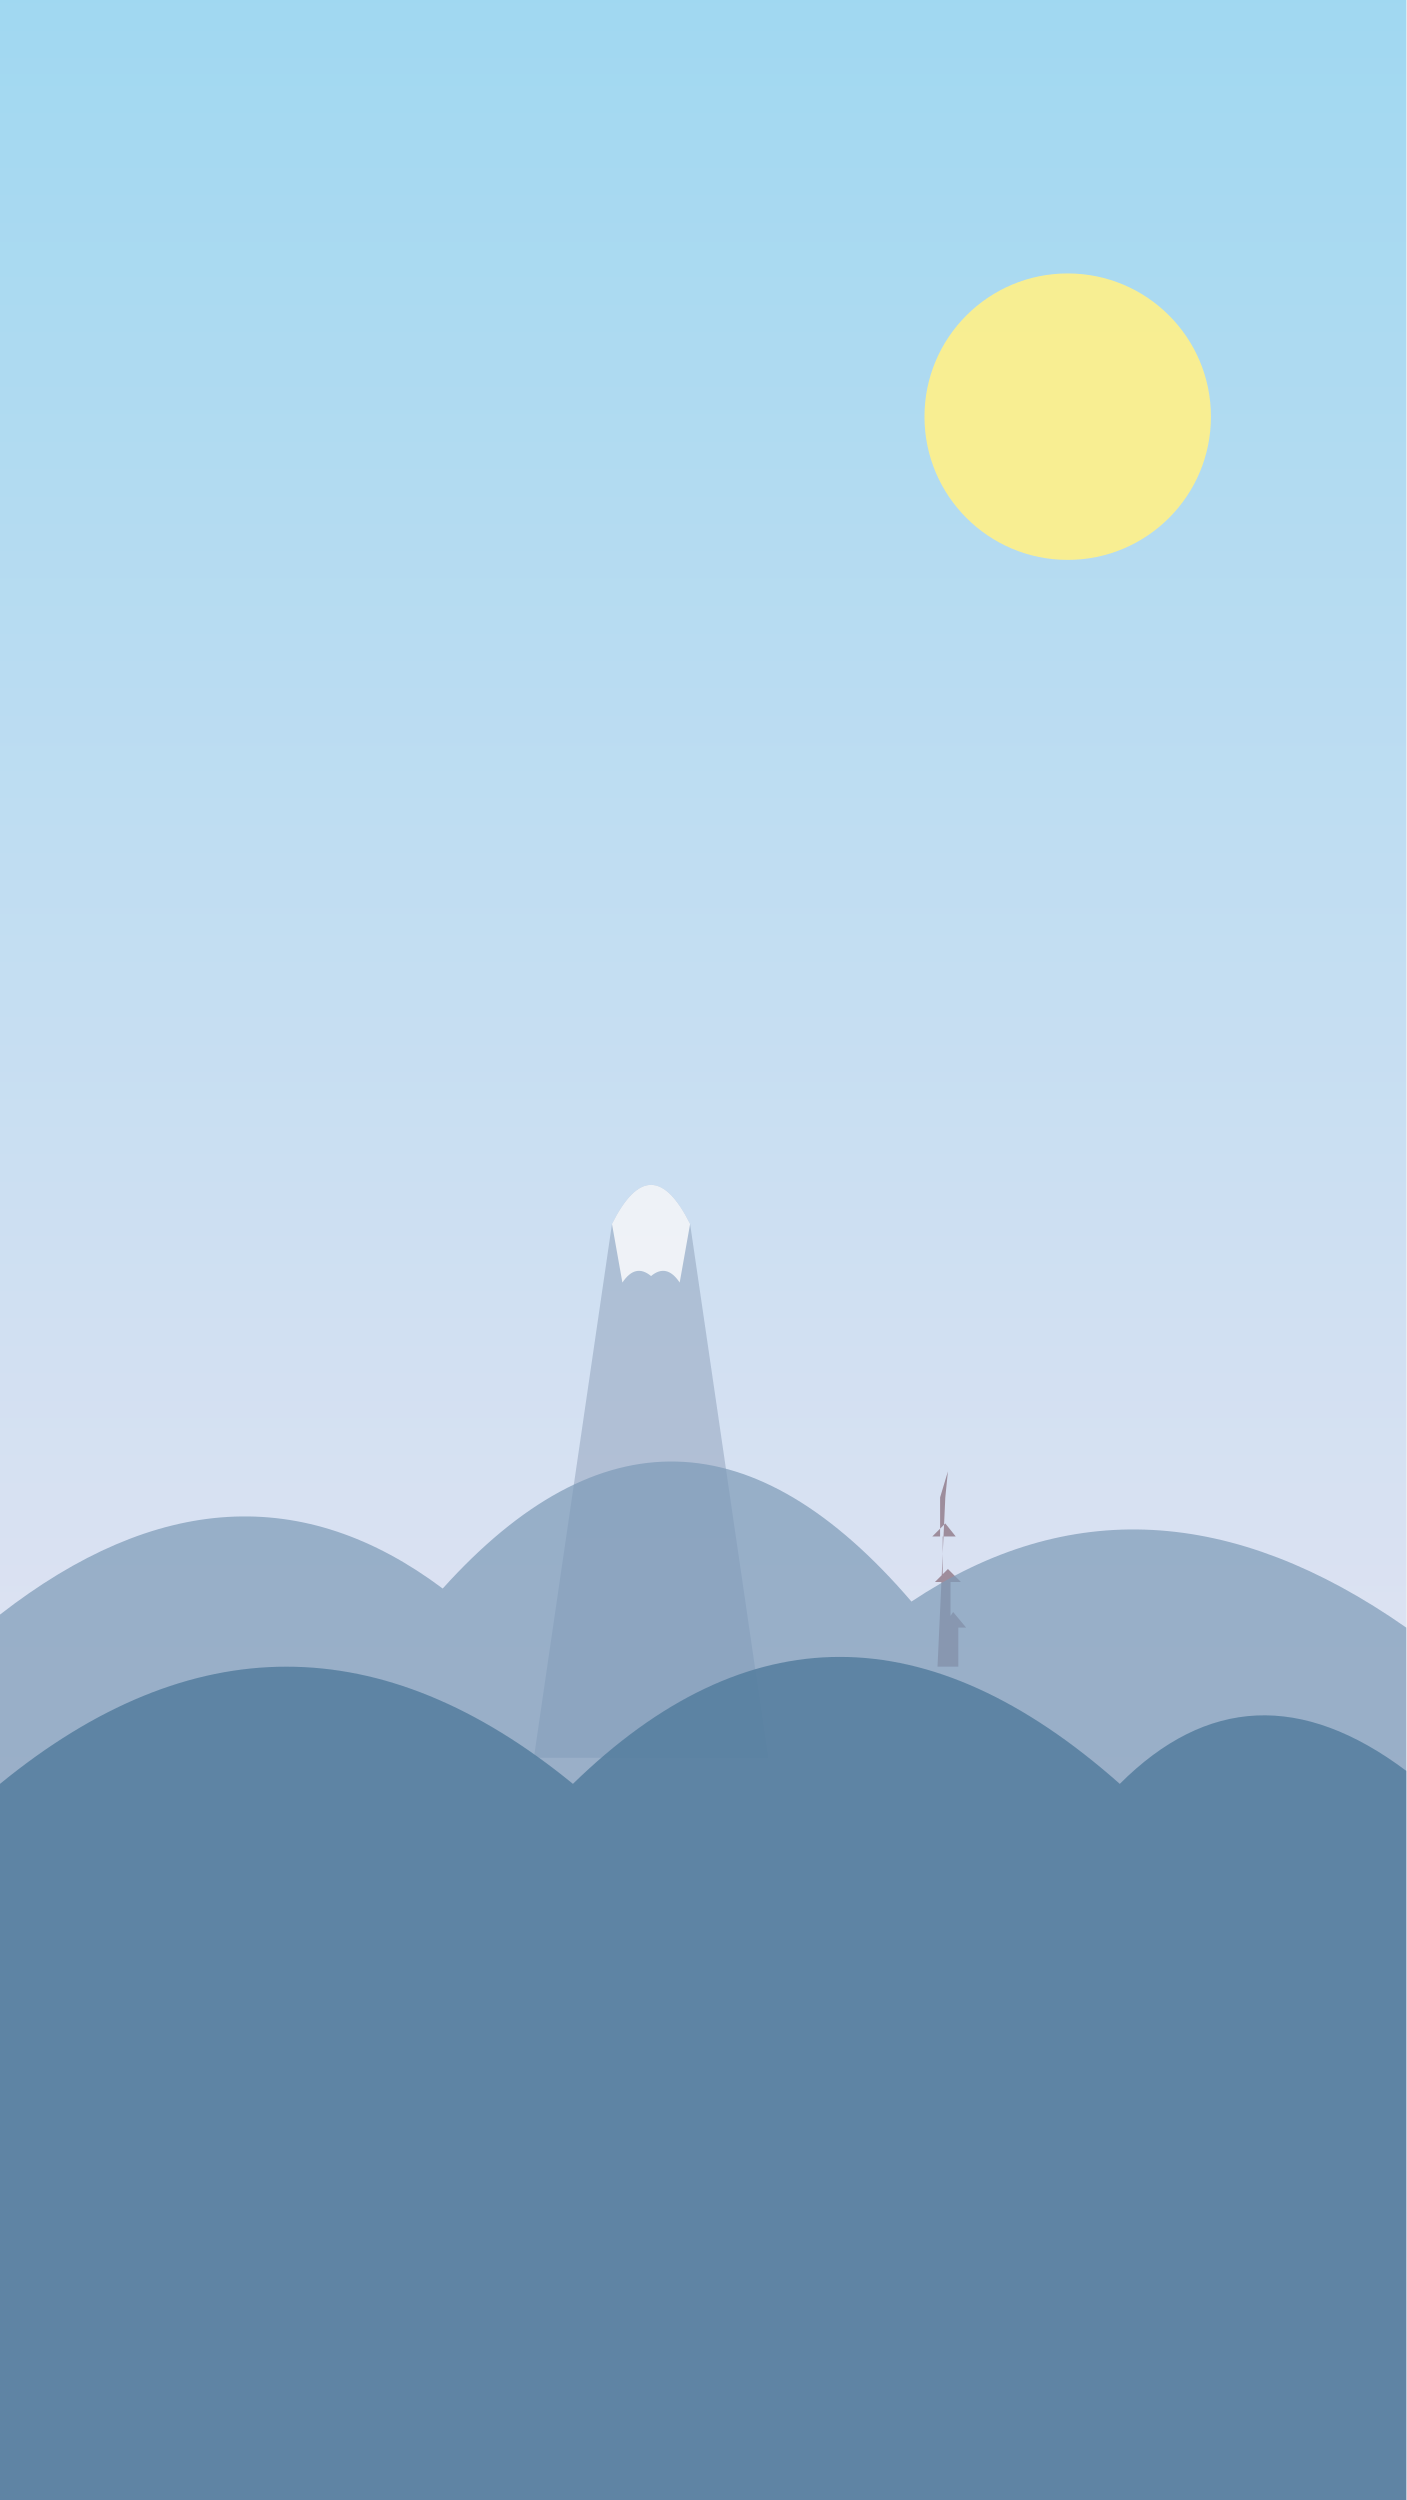
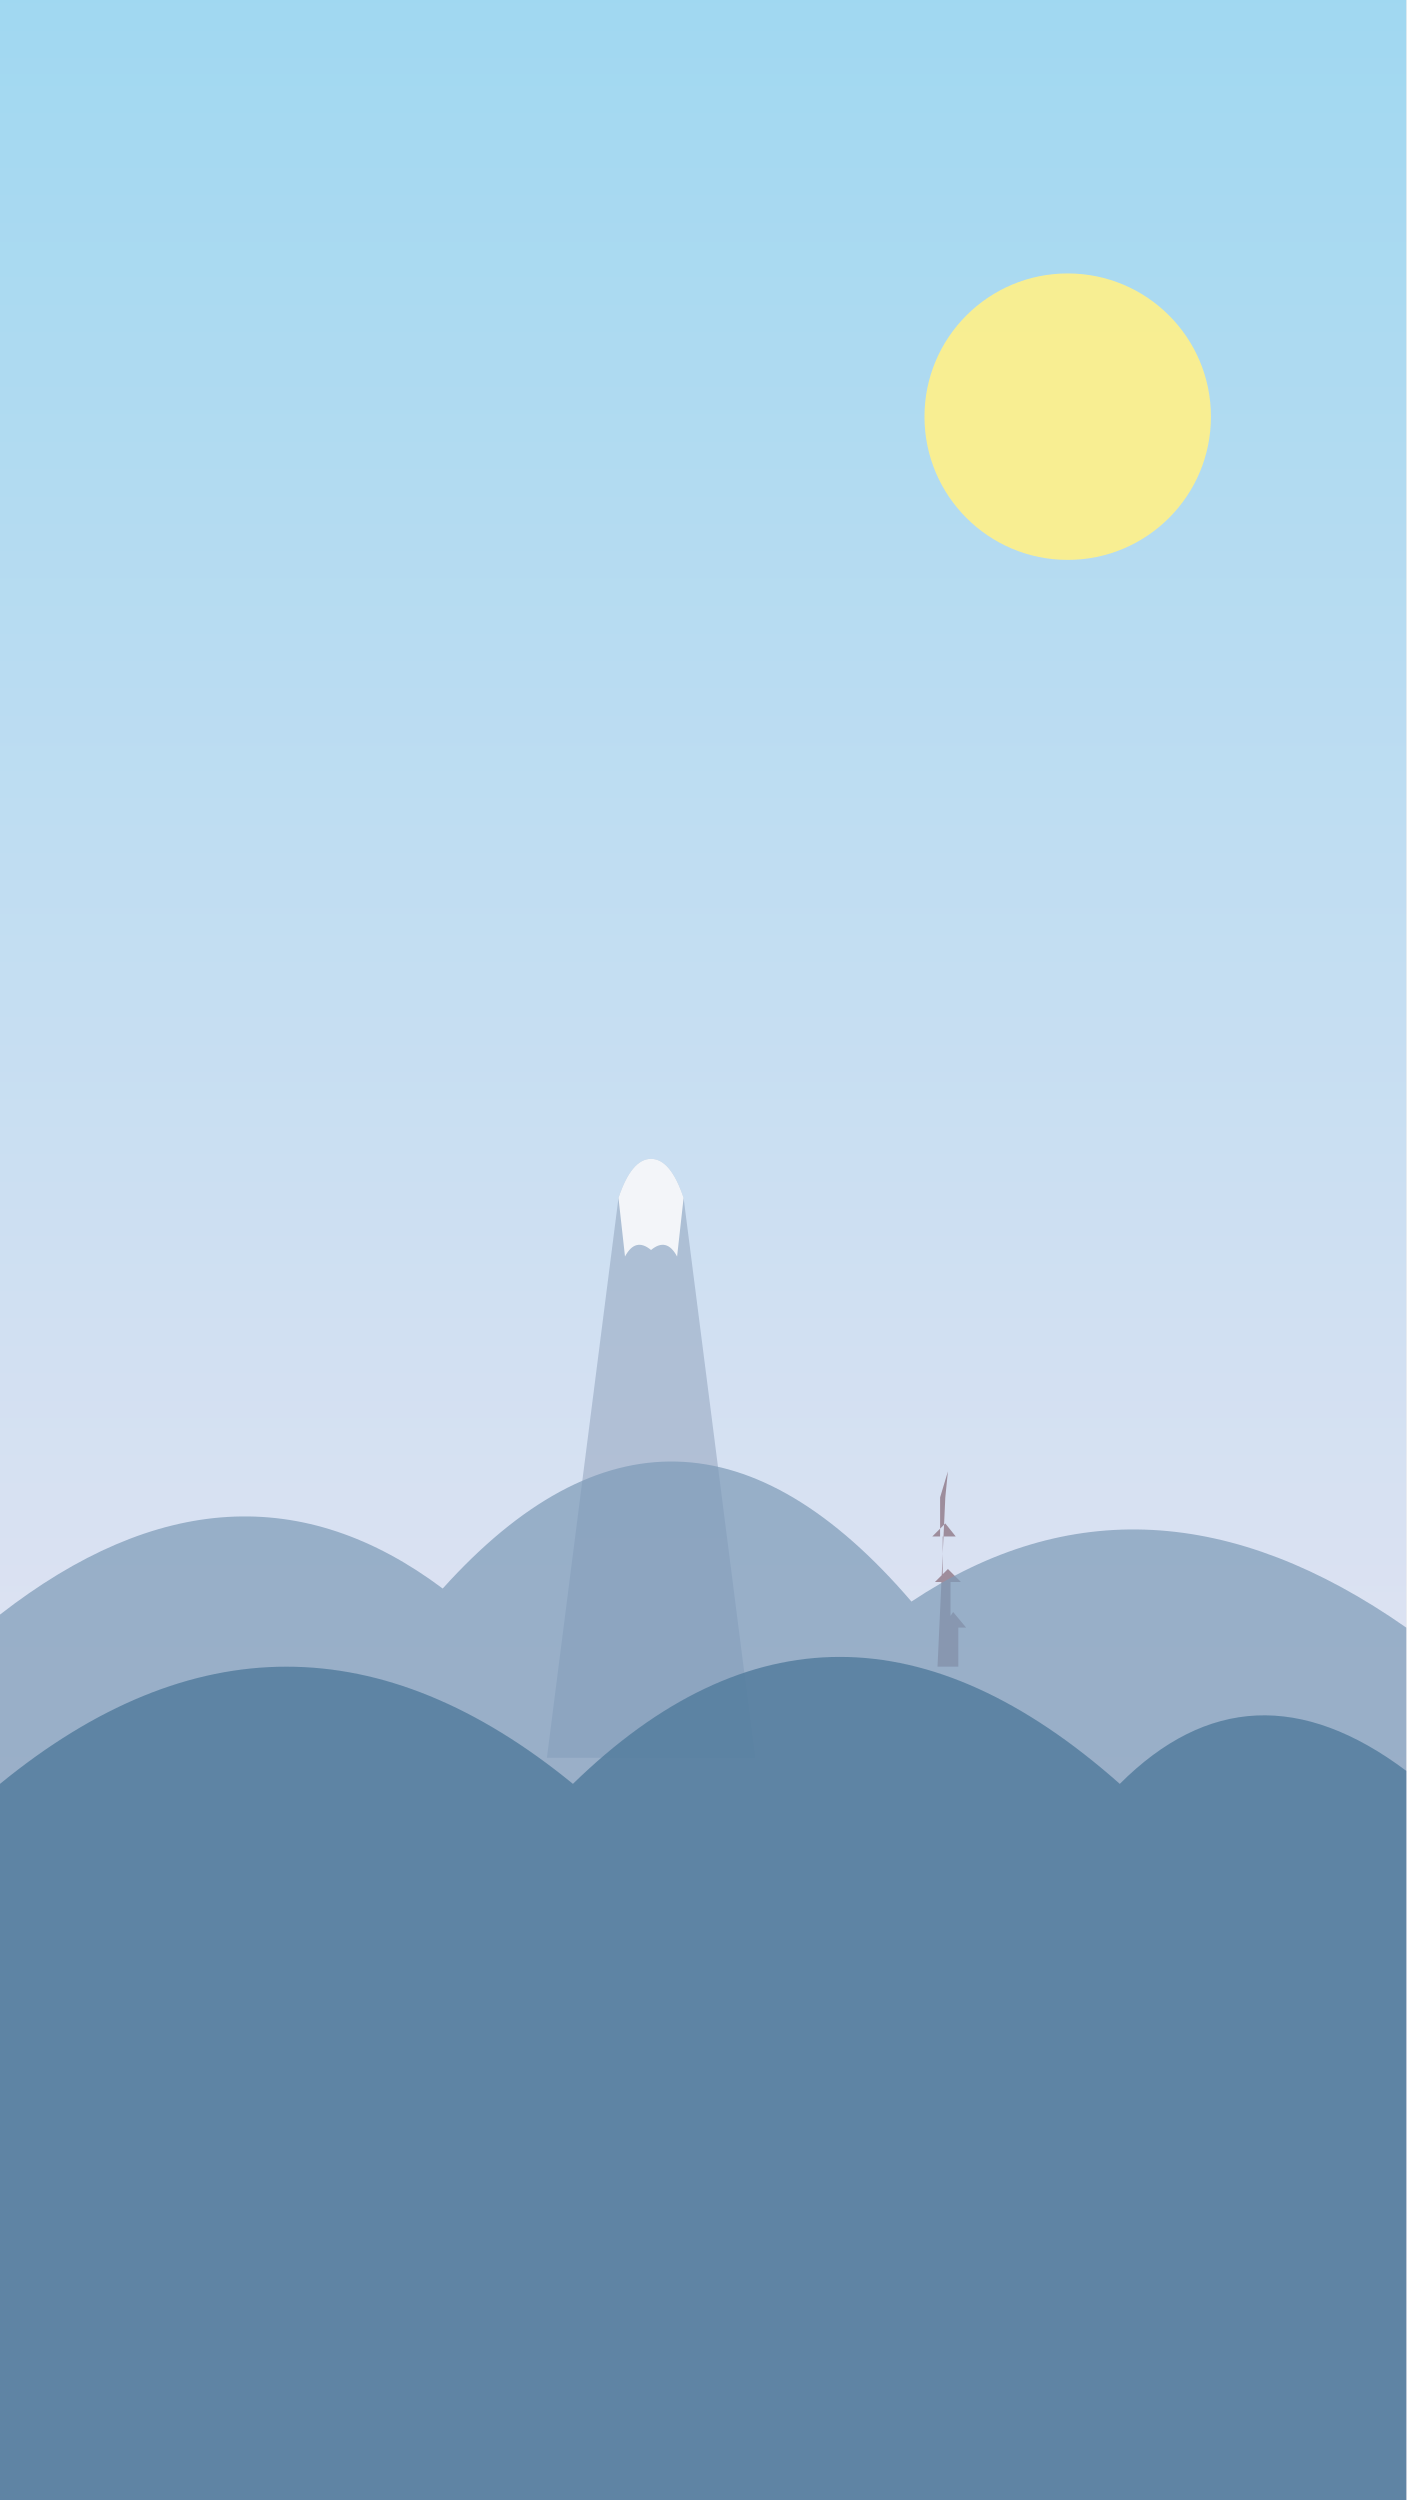
<svg xmlns="http://www.w3.org/2000/svg" width="1080" height="1920" viewBox="0 0 1080 1920">
  <defs>
    <linearGradient id="sky" x1="0" y1="0" x2="0" y2="1">
      <stop offset="0%" stop-color="#A0D8F1" />
      <stop offset="100%" stop-color="#FCE7F3" />
    </linearGradient>
  </defs>
  <rect width="1080" height="1920" fill="url(#sky)" />
  <circle cx="820" cy="320" r="110" fill="#FEF08A" opacity=".92" />
-   <path d="M410 1350 L470 940 Q485 910 500 910 Q515 910 530 940 L590 1350 Z" fill="#91A4BE" opacity=".55" />
-   <path d="M470 940 Q485 910 500 910 Q515 910 530 940 L522 985 Q512 970 500 980 Q488 970 478 985 Z" fill="#FFFFFF" opacity=".8" />
+   <path d="M420 1350 L475 920 Q485 890 500 890 Q515 890 525 920 L580 1350 Z" fill="#91A4BE" opacity=".55" />
+   <path d="M475 920 Q485 890 500 890 Q515 890 525 920 L520 965 Q512 950 500 960 Q488 950 480 965 Z" fill="#FFFFFF" opacity=".85" />
  <path d="M720 1280 L736 1280 L736 1250 L742 1250 L732 1238 L724 1250 L730 1250 L730 1215 L738 1215 L728 1205 L718 1215 L724 1215 L724 1180 L734 1180 L726 1170 L716 1180 L722 1180 L722 1150 L728 1130 L726 1150 L720 1280 Z" fill="#562534" opacity=".45" />
  <path d="M0 1240 Q180 1100 340 1220 Q520 1020 700 1230 Q880 1110 1080 1250 V1920 H0 Z" fill="#7E9BB8" opacity=".72" />
  <path d="M0 1370 Q220 1190 440 1370 Q640 1175 860 1370 Q960 1270 1080 1360 V1920 H0 Z" fill="#547D9E" opacity=".85" />
</svg>
